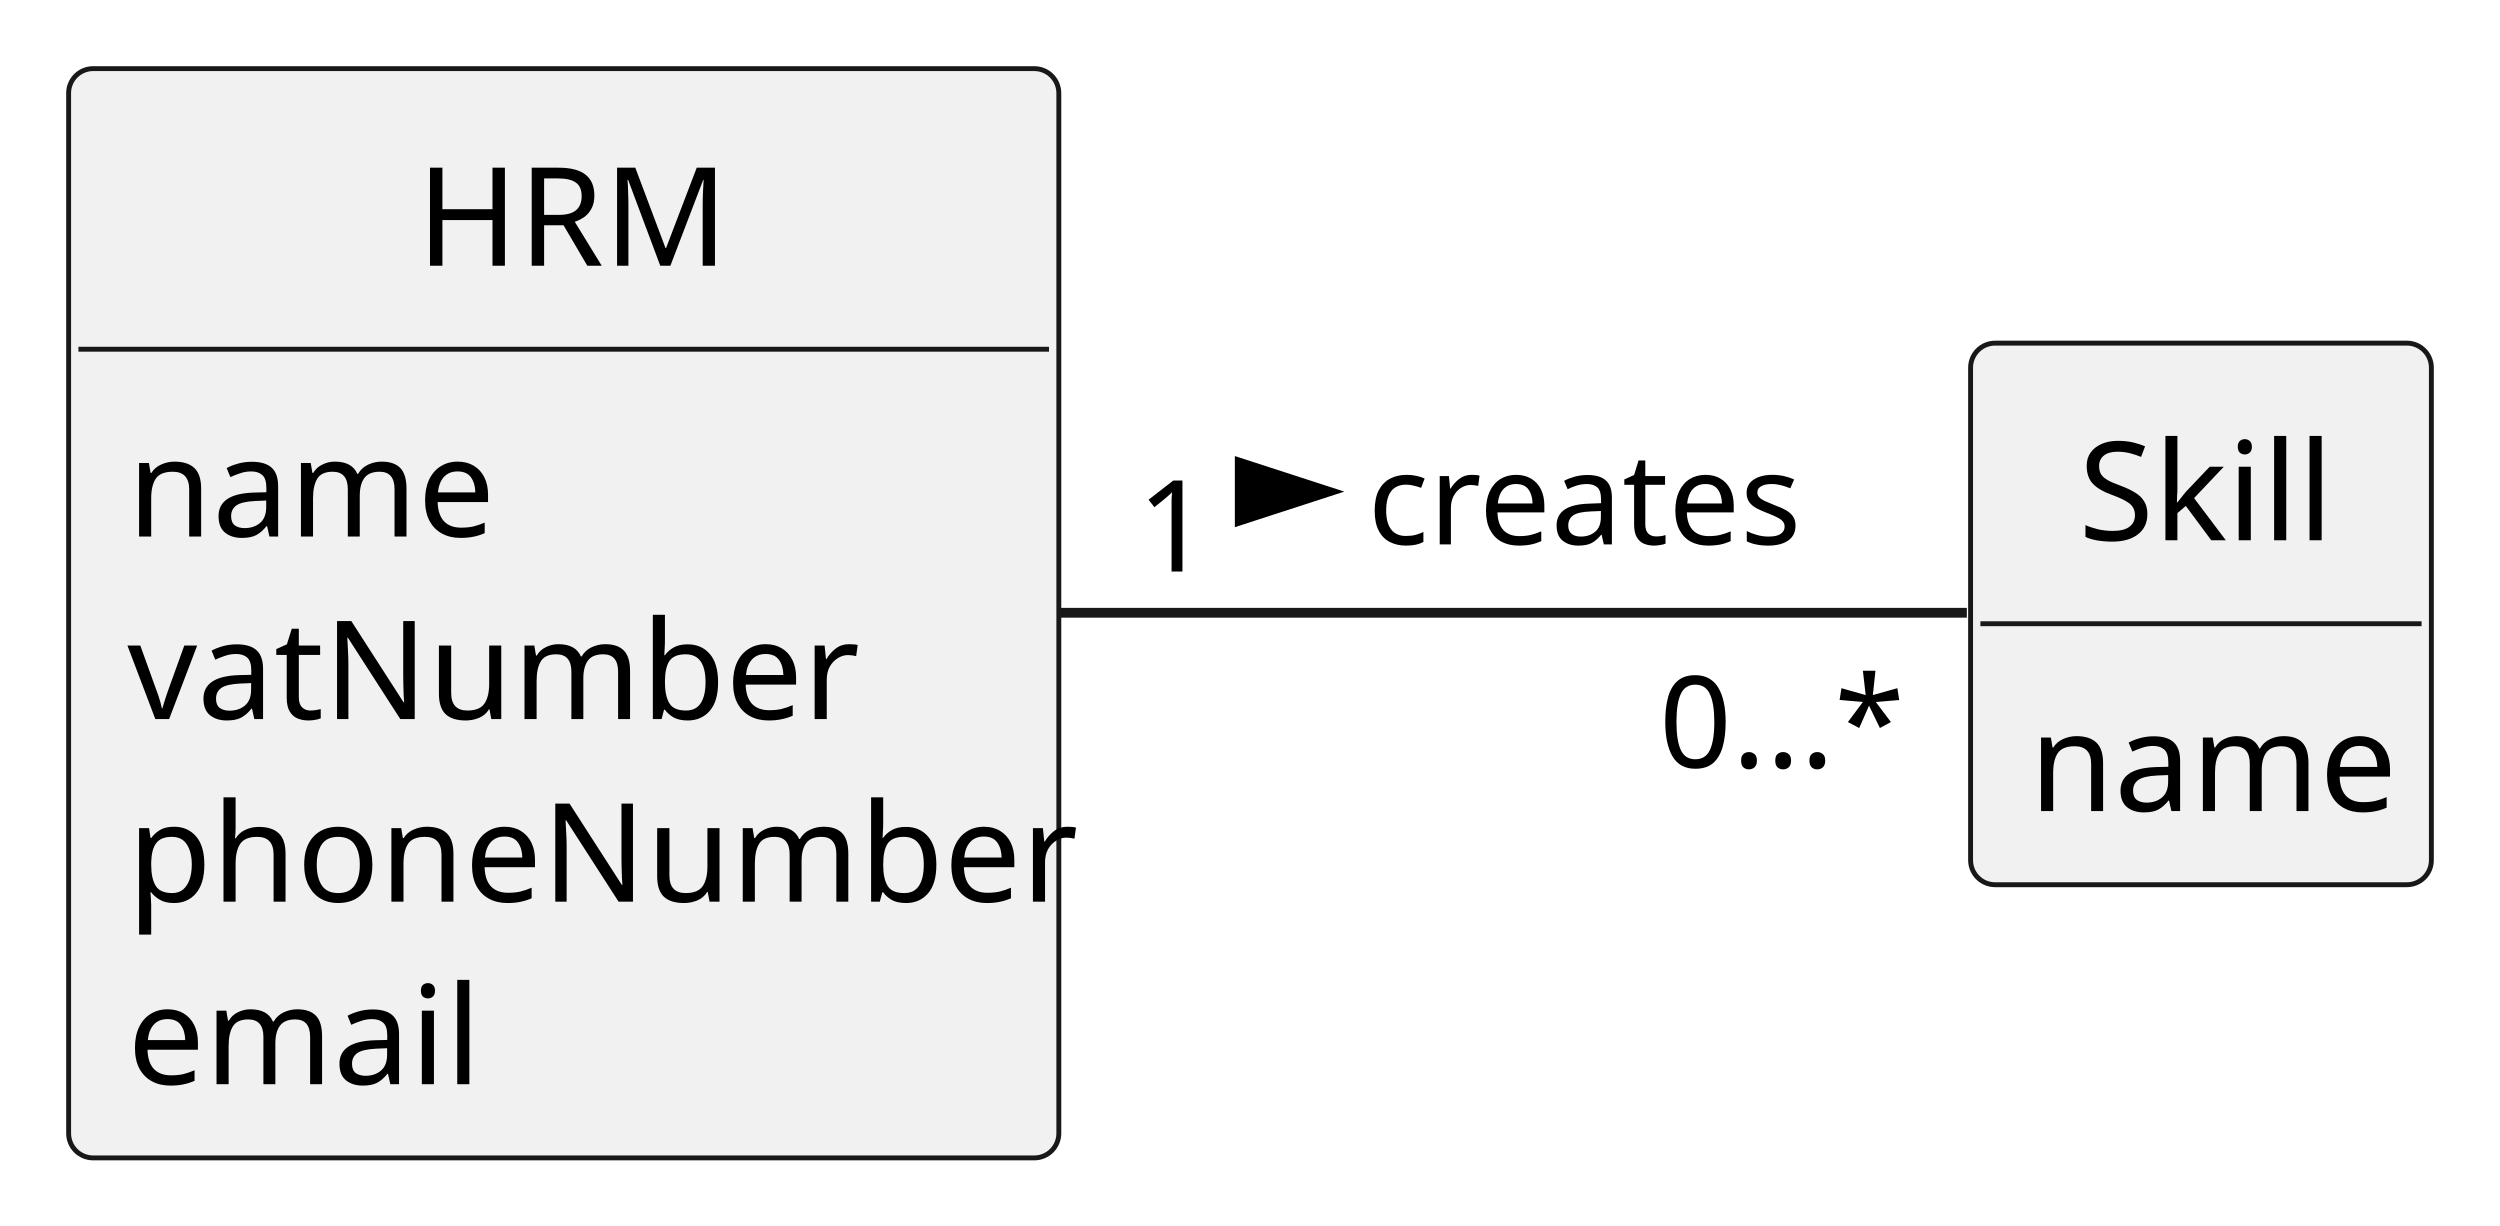
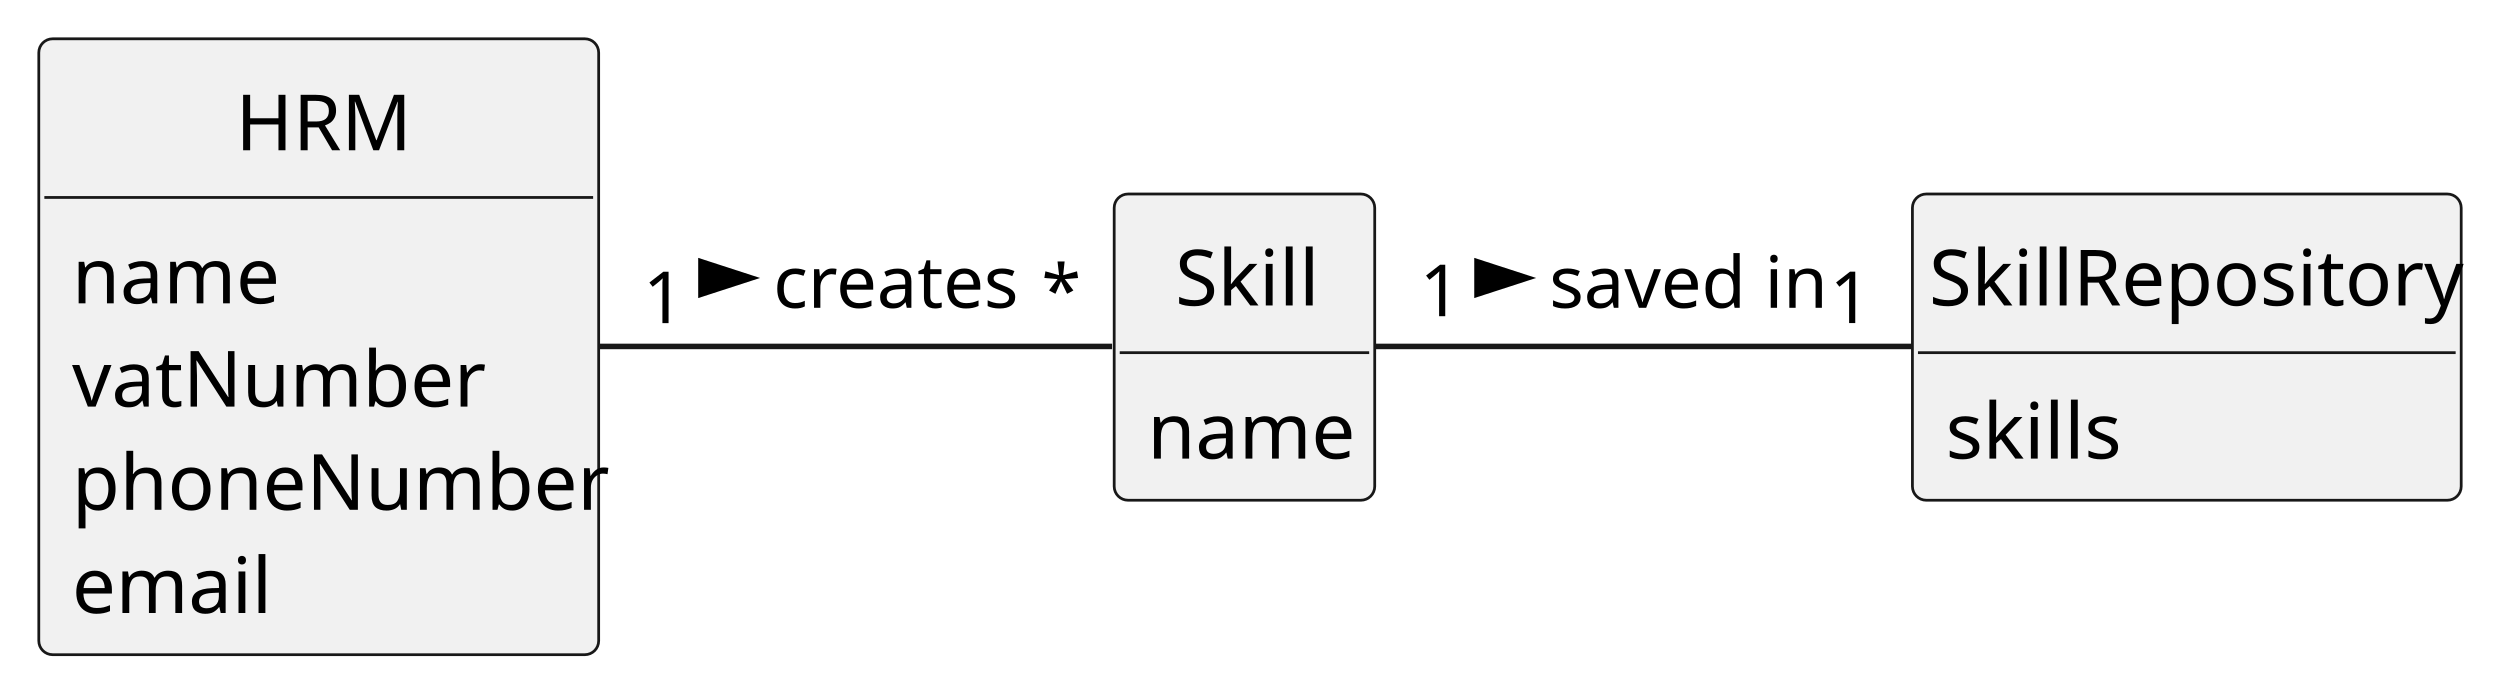
- <svg xmlns="http://www.w3.org/2000/svg" contentStyleType="text/css" height="125px" preserveAspectRatio="none" style="width:255px;height:125px;background:#FFFFFF;" version="1.1" viewBox="0 0 255 125" width="255px" zoomAndPan="magnify">
+ <svg xmlns="http://www.w3.org/2000/svg" contentStyleType="text/css" height="125px" preserveAspectRatio="none" style="width:451px;height:125px;background:#FFFFFF;" version="1.1" viewBox="0 0 451 125" width="451px" zoomAndPan="magnify">
  <defs />
  <g>
    <g id="elem_HRM">
      <rect codeLine="18" fill="#F1F1F1" height="111.106" id="HRM" rx="2.5" ry="2.5" style="stroke:#181818;stroke-width:0.5;" width="101" x="7" y="7" />
      <text fill="#000000" font-family="sans-serif" font-size="14" lengthAdjust="spacing" textLength="30" x="42.5" y="27.107">HRM</text>
      <line style="stroke:#181818;stroke-width:0.5;" x1="8" x2="107" y1="35.621" y2="35.621" />
      <text fill="#000000" font-family="sans-serif" font-size="14" lengthAdjust="spacing" textLength="35" x="13" y="54.728">name</text>
      <text fill="#000000" font-family="sans-serif" font-size="14" lengthAdjust="spacing" textLength="68" x="13" y="73.35">vatNumber</text>
      <text fill="#000000" font-family="sans-serif" font-size="14" lengthAdjust="spacing" textLength="89" x="13" y="91.971">phoneNumber</text>
      <text fill="#000000" font-family="sans-serif" font-size="14" lengthAdjust="spacing" textLength="33" x="13" y="110.592">email</text>
    </g>
    <g id="elem_Skill">
      <rect codeLine="25" fill="#F1F1F1" height="55.242" id="Skill" rx="2.5" ry="2.5" style="stroke:#181818;stroke-width:0.5;" width="47" x="201" y="35" />
      <text fill="#000000" font-family="sans-serif" font-size="14" lengthAdjust="spacing" textLength="25" x="212" y="55.107">Skill</text>
      <line style="stroke:#181818;stroke-width:0.5;" x1="202" x2="247" y1="63.621" y2="63.621" />
      <text fill="#000000" font-family="sans-serif" font-size="14" lengthAdjust="spacing" textLength="35" x="207" y="82.728">name</text>
    </g>
+     <g id="elem_SkillRepository">
+       <rect codeLine="29" fill="#F1F1F1" height="55.242" id="SkillRepository" rx="2.5" ry="2.5" style="stroke:#181818;stroke-width:0.5;" width="99" x="345" y="35" />
+       <text fill="#000000" font-family="sans-serif" font-size="14" lengthAdjust="spacing" textLength="93" x="348" y="55.107">SkillRepository</text>
+       <line style="stroke:#181818;stroke-width:0.5;" x1="346" x2="443" y1="63.621" y2="63.621" />
+       <text fill="#000000" font-family="sans-serif" font-size="14" lengthAdjust="spacing" textLength="30" x="351" y="82.728">skills</text>
+     </g>
    <g id="link_HRM_Skill">
-       <path codeLine="37" d="M108.06,62.5 C138.78,62.5 176.58,62.5 200.62,62.5 " fill="none" id="HRM-Skill" style="stroke:#181818;stroke-width:1.0;" />
+       <path codeLine="41" d="M108.06,62.5 C138.78,62.5 176.58,62.5 200.62,62.5 " fill="none" id="HRM-Skill" style="stroke:#181818;stroke-width:1.0;" />
      <polygon fill="#000000" points="135.5,50.145,126.455,47.207,126.455,53.084,135.5,50.145" style="stroke:#000000;stroke-width:1.0;" />
      <text fill="#000000" font-family="sans-serif" font-size="13" lengthAdjust="spacing" textLength="43" x="139.5" y="55.528">creates</text>
      <text fill="#000000" font-family="sans-serif" font-size="13" lengthAdjust="spacing" textLength="7" x="116" y="58.294">1</text>
-       <text fill="#000000" font-family="sans-serif" font-size="13" lengthAdjust="spacing" textLength="24" x="169.22" y="78.287">0...*</text>
+       <text fill="#000000" font-family="sans-serif" font-size="13" lengthAdjust="spacing" textLength="5" x="187.871" y="57.039">*</text>
+     </g>
+     <g id="link_Skill_SkillRepository">
+       <path codeLine="42" d="M248.14,62.5 C273.04,62.5 313,62.5 344.88,62.5 " fill="none" id="Skill-SkillRepository" style="stroke:#181818;stroke-width:1.0;" />
+       <polygon fill="#000000" points="275.5,50.145,266.455,47.207,266.455,53.084,275.5,50.145" style="stroke:#000000;stroke-width:1.0;" />
+       <text fill="#000000" font-family="sans-serif" font-size="13" lengthAdjust="spacing" textLength="47" x="279.5" y="55.528">saved in</text>
+       <text fill="#000000" font-family="sans-serif" font-size="13" lengthAdjust="spacing" textLength="7" x="256.112" y="57.039">1</text>
+       <text fill="#000000" font-family="sans-serif" font-size="13" lengthAdjust="spacing" textLength="7" x="330.078" y="58.283">1</text>
    </g>
  </g>
</svg>
